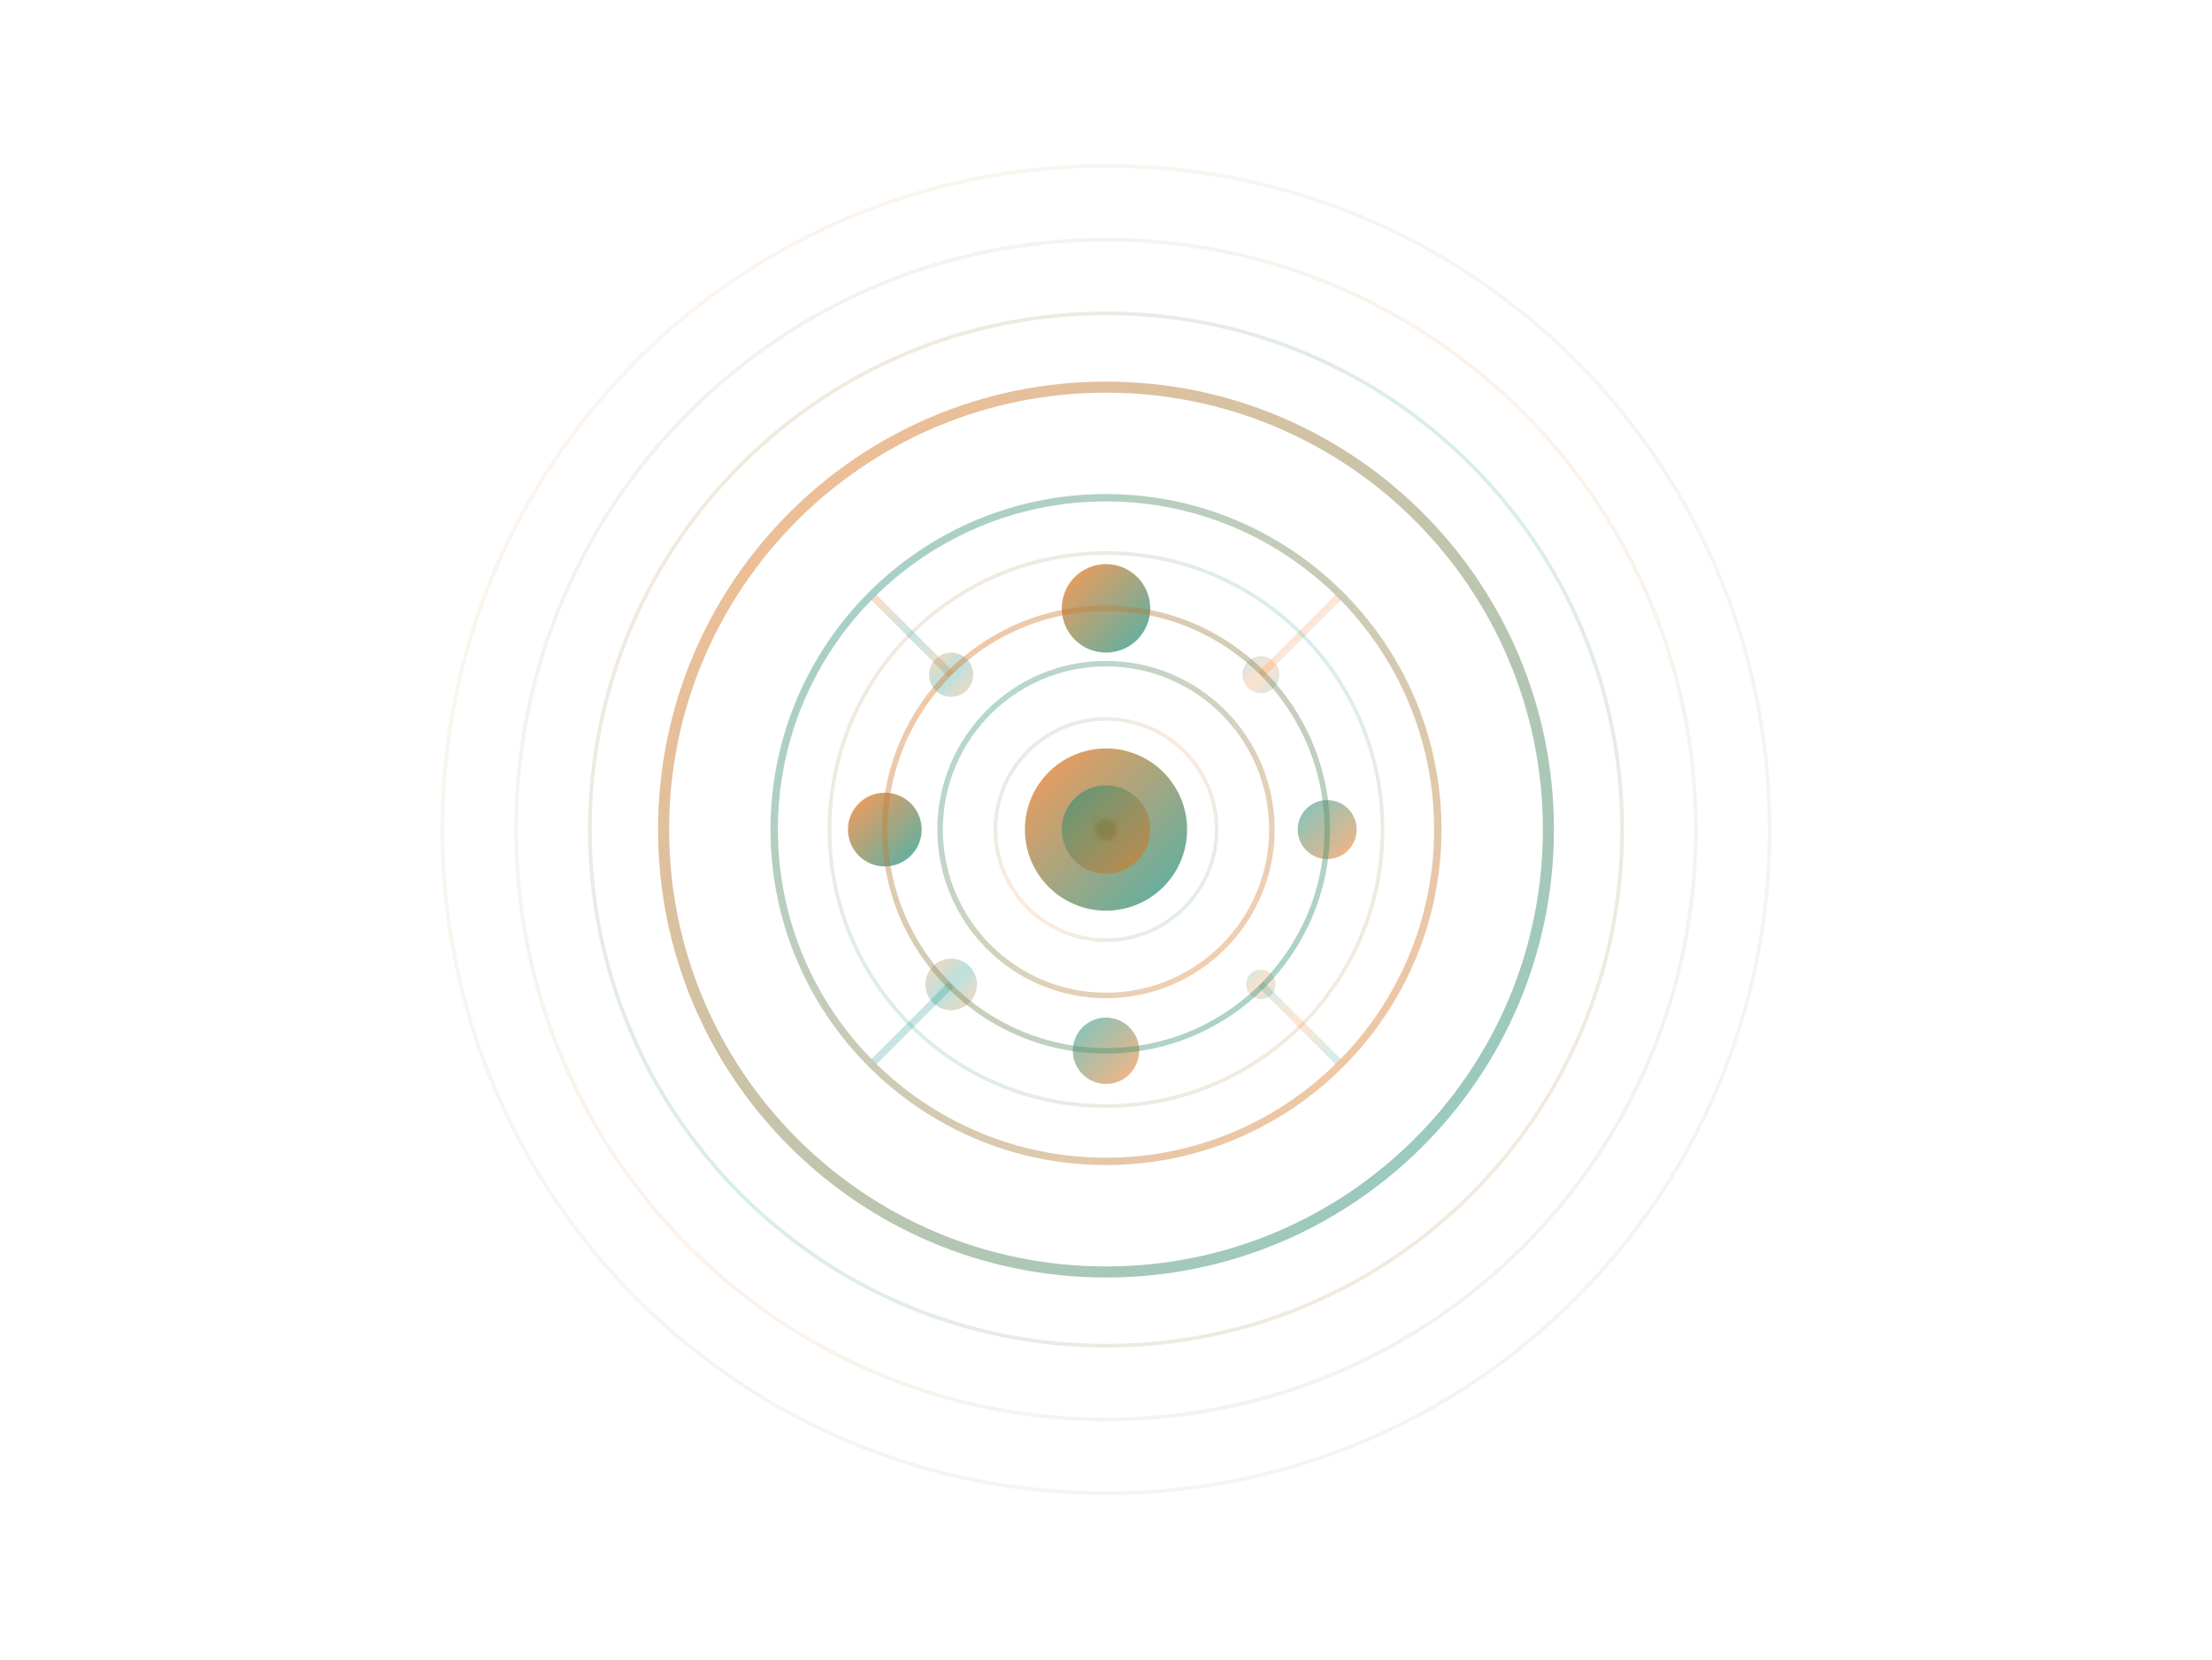
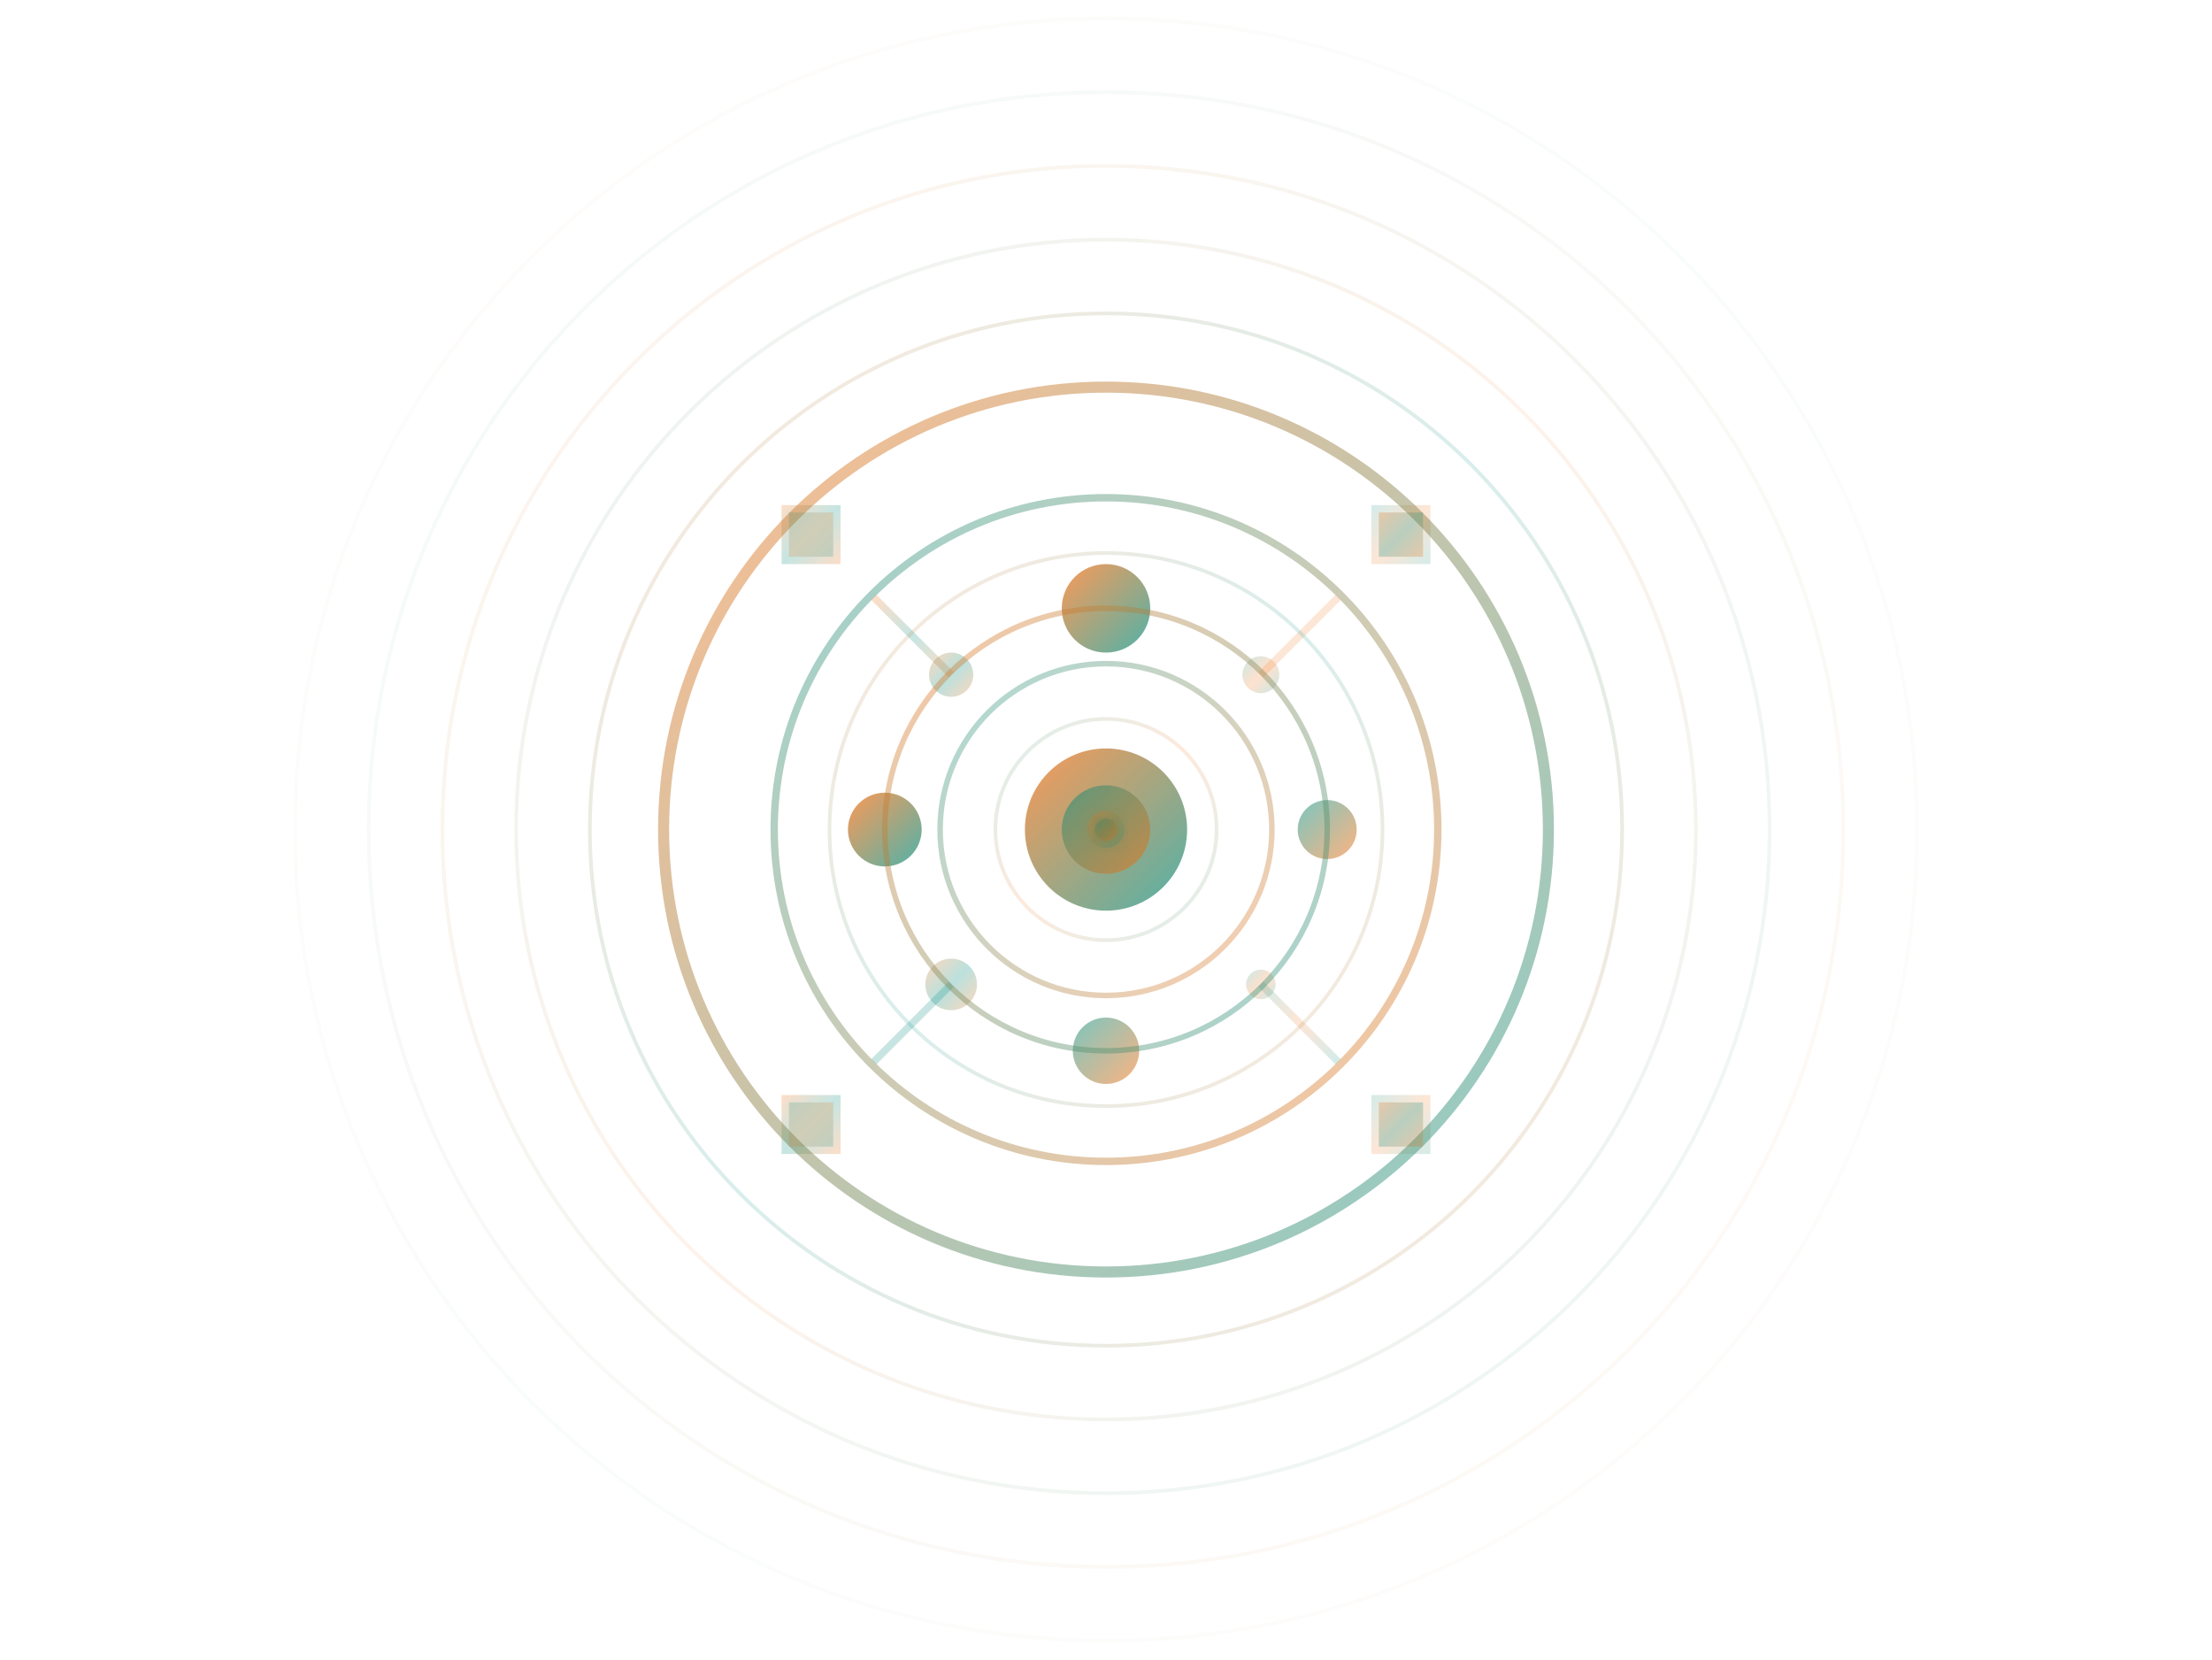
<svg xmlns="http://www.w3.org/2000/svg" width="600" height="450" viewBox="0 0 600 450">
  <defs>
    <linearGradient id="fractalGradient1" x1="0%" y1="0%" x2="100%" y2="100%">
      <stop offset="0%" style="stop-color:#f97316;stop-opacity:0.8" />
      <stop offset="100%" style="stop-color:#0d9488;stop-opacity:0.8" />
    </linearGradient>
    <linearGradient id="fractalGradient2" x1="0%" y1="0%" x2="100%" y2="100%">
      <stop offset="0%" style="stop-color:#0d9488;stop-opacity:0.6" />
      <stop offset="100%" style="stop-color:#f97316;stop-opacity:0.6" />
    </linearGradient>
    <linearGradient id="fractalGradient3" x1="0%" y1="0%" x2="100%" y2="100%">
      <stop offset="0%" style="stop-color:#f97316;stop-opacity:0.4" />
      <stop offset="50%" style="stop-color:#0d9488;stop-opacity:0.4" />
      <stop offset="100%" style="stop-color:#f97316;stop-opacity:0.4" />
    </linearGradient>
    <linearGradient id="fractalGradient4" x1="0%" y1="0%" x2="100%" y2="100%">
      <stop offset="0%" style="stop-color:#0d9488;stop-opacity:0.3" />
      <stop offset="50%" style="stop-color:#f97316;stop-opacity:0.3" />
      <stop offset="100%" style="stop-color:#0d9488;stop-opacity:0.3" />
    </linearGradient>
    <filter id="glow">
      <feGaussianBlur stdDeviation="2" result="coloredBlur" />
      <feMerge>
        <feMergeNode in="coloredBlur" />
        <feMergeNode in="SourceGraphic" />
      </feMerge>
    </filter>
    <filter id="glowStrong">
      <feGaussianBlur stdDeviation="3" result="coloredBlur" />
      <feMerge>
        <feMergeNode in="coloredBlur" />
        <feMergeNode in="SourceGraphic" />
      </feMerge>
    </filter>
  </defs>
  <g transform="translate(300, 225)">
    <g class="primary-fractal">
      <circle cx="0" cy="0" r="120" fill="none" stroke="url(#fractalGradient1)" stroke-width="3" opacity="0.6">
        <animateTransform attributeName="transform" type="rotate" values="0;360" dur="20s" repeatCount="indefinite" />
      </circle>
      <circle cx="0" cy="0" r="140" fill="none" stroke="url(#fractalGradient3)" stroke-width="1" opacity="0.4">
        <animateTransform attributeName="transform" type="rotate" values="0;-360" dur="25s" repeatCount="indefinite" />
      </circle>
      <circle cx="0" cy="0" r="160" fill="none" stroke="url(#fractalGradient4)" stroke-width="1" opacity="0.3">
        <animateTransform attributeName="transform" type="rotate" values="0;360" dur="30s" repeatCount="indefinite" />
      </circle>
      <g class="inner-fractal" transform="rotate(0)">
        <circle cx="0" cy="0" r="90" fill="none" stroke="url(#fractalGradient2)" stroke-width="2" opacity="0.7">
          <animateTransform attributeName="transform" type="rotate" values="0;-360" dur="15s" repeatCount="indefinite" />
        </circle>
        <g class="fractal-branches">
          <line x1="0" y1="-90" x2="0" y2="-60" stroke="url(#fractalGradient1)" stroke-width="3" opacity="0.8">
            <animateTransform attributeName="transform" type="rotate" values="0;360" dur="12s" repeatCount="indefinite" />
          </line>
          <circle cx="0" cy="-60" r="12" fill="url(#fractalGradient1)" opacity="0.9">
            <animateTransform attributeName="transform" type="rotate" values="0;360" dur="12s" repeatCount="indefinite" />
          </circle>
          <line x1="0" y1="90" x2="0" y2="60" stroke="url(#fractalGradient2)" stroke-width="3" opacity="0.8">
            <animateTransform attributeName="transform" type="rotate" values="0;-360" dur="10s" repeatCount="indefinite" />
          </line>
          <circle cx="0" cy="60" r="9" fill="url(#fractalGradient2)" opacity="0.9">
            <animateTransform attributeName="transform" type="rotate" values="0;-360" dur="10s" repeatCount="indefinite" />
          </circle>
          <line x1="-90" y1="0" x2="-60" y2="0" stroke="url(#fractalGradient1)" stroke-width="3" opacity="0.8">
            <animateTransform attributeName="transform" type="rotate" values="0;360" dur="14s" repeatCount="indefinite" />
          </line>
          <circle cx="-60" cy="0" r="10" fill="url(#fractalGradient1)" opacity="0.9">
            <animateTransform attributeName="transform" type="rotate" values="0;360" dur="14s" repeatCount="indefinite" />
          </circle>
          <line x1="90" y1="0" x2="60" y2="0" stroke="url(#fractalGradient2)" stroke-width="3" opacity="0.8">
            <animateTransform attributeName="transform" type="rotate" values="0;-360" dur="16s" repeatCount="indefinite" />
          </line>
          <circle cx="60" cy="0" r="8" fill="url(#fractalGradient2)" opacity="0.9">
            <animateTransform attributeName="transform" type="rotate" values="0;-360" dur="16s" repeatCount="indefinite" />
          </circle>
          <line x1="-63" y1="-63" x2="-42" y2="-42" stroke="url(#fractalGradient3)" stroke-width="2" opacity="0.6">
            <animateTransform attributeName="transform" type="rotate" values="0;360" dur="18s" repeatCount="indefinite" />
          </line>
          <circle cx="-42" cy="-42" r="6" fill="url(#fractalGradient3)" opacity="0.7">
            <animateTransform attributeName="transform" type="rotate" values="0;360" dur="18s" repeatCount="indefinite" />
          </circle>
          <line x1="63" y1="-63" x2="42" y2="-42" stroke="url(#fractalGradient4)" stroke-width="2" opacity="0.6">
            <animateTransform attributeName="transform" type="rotate" values="0;-360" dur="20s" repeatCount="indefinite" />
          </line>
          <circle cx="42" cy="-42" r="5" fill="url(#fractalGradient4)" opacity="0.7">
            <animateTransform attributeName="transform" type="rotate" values="0;-360" dur="20s" repeatCount="indefinite" />
          </circle>
          <line x1="-63" y1="63" x2="-42" y2="42" stroke="url(#fractalGradient3)" stroke-width="2" opacity="0.6">
            <animateTransform attributeName="transform" type="rotate" values="0;360" dur="22s" repeatCount="indefinite" />
          </line>
          <circle cx="-42" cy="42" r="7" fill="url(#fractalGradient3)" opacity="0.7">
            <animateTransform attributeName="transform" type="rotate" values="0;360" dur="22s" repeatCount="indefinite" />
          </circle>
          <line x1="63" y1="63" x2="42" y2="42" stroke="url(#fractalGradient4)" stroke-width="2" opacity="0.6">
            <animateTransform attributeName="transform" type="rotate" values="0;-360" dur="24s" repeatCount="indefinite" />
          </line>
          <circle cx="42" cy="42" r="4" fill="url(#fractalGradient4)" opacity="0.7">
            <animateTransform attributeName="transform" type="rotate" values="0;-360" dur="24s" repeatCount="indefinite" />
          </circle>
        </g>
        <g class="secondary-rings">
          <circle cx="0" cy="0" r="60" fill="none" stroke="url(#fractalGradient1)" stroke-width="1.5" opacity="0.5">
            <animateTransform attributeName="transform" type="rotate" values="0;-360" dur="18s" repeatCount="indefinite" />
          </circle>
          <circle cx="0" cy="0" r="45" fill="none" stroke="url(#fractalGradient2)" stroke-width="1.5" opacity="0.6">
            <animateTransform attributeName="transform" type="rotate" values="0;360" dur="22s" repeatCount="indefinite" />
          </circle>
          <circle cx="0" cy="0" r="75" fill="none" stroke="url(#fractalGradient3)" stroke-width="1" opacity="0.4">
            <animateTransform attributeName="transform" type="rotate" values="0;-360" dur="26s" repeatCount="indefinite" />
          </circle>
          <circle cx="0" cy="0" r="30" fill="none" stroke="url(#fractalGradient4)" stroke-width="1" opacity="0.5">
            <animateTransform attributeName="transform" type="rotate" values="0;360" dur="28s" repeatCount="indefinite" />
          </circle>
        </g>
      </g>
      <g class="particles">
        <circle cx="0" cy="0" r="3" fill="#f97316" opacity="0.8" filter="url(#glow)">
          <animate attributeName="cx" values="0;30;0;-30;0" dur="8s" repeatCount="indefinite" />
          <animate attributeName="cy" values="0;-30;0;30;0" dur="8s" repeatCount="indefinite" />
          <animate attributeName="opacity" values="0.8;1;0.8" dur="4s" repeatCount="indefinite" />
        </circle>
        <circle cx="0" cy="0" r="2" fill="#0d9488" opacity="0.7" filter="url(#glow)">
          <animate attributeName="cx" values="0;-25;0;25;0" dur="6s" repeatCount="indefinite" />
          <animate attributeName="cy" values="0;25;0;-25;0" dur="6s" repeatCount="indefinite" />
          <animate attributeName="opacity" values="0.7;1;0.7" dur="3s" repeatCount="indefinite" />
        </circle>
        <circle cx="0" cy="0" r="1.5" fill="#f97316" opacity="0.6" filter="url(#glow)">
          <animate attributeName="cx" values="0;40;0;-40;0" dur="10s" repeatCount="indefinite" />
          <animate attributeName="cy" values="0;-40;0;40;0" dur="10s" repeatCount="indefinite" />
          <animate attributeName="opacity" values="0.6;0.9;0.6" dur="5s" repeatCount="indefinite" />
        </circle>
+         <circle cx="0" cy="0" r="2.5" fill="#0d9488" opacity="0.5" filter="url(#glowStrong)">
+           <animate attributeName="cx" values="0;50;0;-50;0" dur="12s" repeatCount="indefinite" />
+           <animate attributeName="cy" values="0;-50;0;50;0" dur="12s" repeatCount="indefinite" />
+           <animate attributeName="opacity" values="0.5;0.8;0.5" dur="6s" repeatCount="indefinite" />
+         </circle>
+         <circle cx="0" cy="0" r="1" fill="#f97316" opacity="0.4" filter="url(#glow)">
+           <animate attributeName="cx" values="0;-35;0;35;0" dur="7s" repeatCount="indefinite" />
+           <animate attributeName="cy" values="0;35;0;-35;0" dur="7s" repeatCount="indefinite" />
+           <animate attributeName="opacity" values="0.4;0.7;0.4" dur="3.5s" repeatCount="indefinite" />
+         </circle>
+         <circle cx="0" cy="0" r="0.8" fill="#0d9488" opacity="0.3" filter="url(#glow)">
+           <animate attributeName="cx" values="0;45;0;-45;0" dur="9s" repeatCount="indefinite" />
+           <animate attributeName="cy" values="0;-45;0;45;0" dur="9s" repeatCount="indefinite" />
+           <animate attributeName="opacity" values="0.3;0.6;0.3" dur="4.5s" repeatCount="indefinite" />
+         </circle>
      </g>
    </g>
    <circle cx="0" cy="0" r="22" fill="url(#fractalGradient1)" opacity="0.9">
      <animate attributeName="r" values="22;27;22" dur="3s" repeatCount="indefinite" />
      <animate attributeName="opacity" values="0.9;1;0.9" dur="3s" repeatCount="indefinite" />
    </circle>
    <circle cx="0" cy="0" r="12" fill="url(#fractalGradient2)" opacity="1">
      <animate attributeName="r" values="12;15;12" dur="2s" repeatCount="indefinite" />
    </circle>
+     <g class="cube-elements">
+       <g transform="translate(-80, -80)">
+         <rect x="-8" y="-8" width="16" height="16" fill="url(#fractalGradient3)" opacity="0.6">
+           <animateTransform attributeName="transform" type="rotate" values="0;360" dur="15s" repeatCount="indefinite" />
+         </rect>
+         <rect x="-6" y="-6" width="12" height="12" fill="url(#fractalGradient4)" opacity="0.7">
+           <animateTransform attributeName="transform" type="rotate" values="0;-360" dur="12s" repeatCount="indefinite" />
+         </rect>
+       </g>
+       <g transform="translate(80, -80)">
+         <rect x="-8" y="-8" width="16" height="16" fill="url(#fractalGradient4)" opacity="0.6">
+           <animateTransform attributeName="transform" type="rotate" values="0;-360" dur="18s" repeatCount="indefinite" />
+         </rect>
+         <rect x="-6" y="-6" width="12" height="12" fill="url(#fractalGradient3)" opacity="0.7">
+           <animateTransform attributeName="transform" type="rotate" values="0;360" dur="14s" repeatCount="indefinite" />
+         </rect>
+       </g>
+       <g transform="translate(-80, 80)">
+         <rect x="-8" y="-8" width="16" height="16" fill="url(#fractalGradient3)" opacity="0.6">
+           <animateTransform attributeName="transform" type="rotate" values="0;360" dur="20s" repeatCount="indefinite" />
+         </rect>
+         <rect x="-6" y="-6" width="12" height="12" fill="url(#fractalGradient4)" opacity="0.7">
+           <animateTransform attributeName="transform" type="rotate" values="0;-360" dur="16s" repeatCount="indefinite" />
+         </rect>
+       </g>
+       <g transform="translate(80, 80)">
+         <rect x="-8" y="-8" width="16" height="16" fill="url(#fractalGradient4)" opacity="0.6">
+           <animateTransform attributeName="transform" type="rotate" values="0;-360" dur="22s" repeatCount="indefinite" />
+         </rect>
+         <rect x="-6" y="-6" width="12" height="12" fill="url(#fractalGradient3)" opacity="0.7">
+           <animateTransform attributeName="transform" type="rotate" values="0;360" dur="18s" repeatCount="indefinite" />
+         </rect>
+       </g>
+     </g>
+     <g class="connection-lines">
+       <line x1="-80" y1="-80" x2="80" y2="-80" stroke="url(#fractalGradient3)" stroke-width="1" opacity="0.4">
+         <animate attributeName="opacity" values="0.4;0.6;0.4" dur="4s" repeatCount="indefinite" />
+       </line>
+       <line x1="-80" y1="80" x2="80" y2="80" stroke="url(#fractalGradient4)" stroke-width="1" opacity="0.4">
+         <animate attributeName="opacity" values="0.4;0.6;0.4" dur="4.5s" repeatCount="indefinite" />
+       </line>
+       <line x1="-80" y1="-80" x2="-80" y2="80" stroke="url(#fractalGradient3)" stroke-width="1" opacity="0.4">
+         <animate attributeName="opacity" values="0.4;0.6;0.4" dur="5s" repeatCount="indefinite" />
+       </line>
+       <line x1="80" y1="-80" x2="80" y2="80" stroke="url(#fractalGradient4)" stroke-width="1" opacity="0.4">
+         <animate attributeName="opacity" values="0.4;0.6;0.4" dur="5.5s" repeatCount="indefinite" />
+       </line>
+     </g>
  </g>
  <circle cx="300" cy="225" r="180" fill="none" stroke="url(#fractalGradient1)" stroke-width="1" opacity="0.1">
    <animate attributeName="opacity" values="0.1;0.3;0.1" dur="4s" repeatCount="indefinite" />
  </circle>
+   <circle cx="300" cy="225" r="200" fill="none" stroke="url(#fractalGradient2)" stroke-width="1" opacity="0.08">
+     <animate attributeName="opacity" values="0.08;0.25;0.08" dur="6s" repeatCount="indefinite" />
+   </circle>
+   <circle cx="300" cy="225" r="220" fill="none" stroke="url(#fractalGradient3)" stroke-width="1" opacity="0.06">
+     <animate attributeName="opacity" values="0.06;0.2;0.06" dur="8s" repeatCount="indefinite" />
+   </circle>
+   <g class="depth-indicators">
+     <circle cx="300" cy="225" r="5" fill="url(#fractalGradient1)" opacity="0.4" filter="url(#glowStrong)">
+       <animate attributeName="r" values="5;8;5" dur="3s" repeatCount="indefinite" />
+       <animate attributeName="opacity" values="0.4;0.7;0.4" dur="3s" repeatCount="indefinite" />
+     </circle>
+     <circle cx="300" cy="225" r="3" fill="url(#fractalGradient2)" opacity="0.6" filter="url(#glow)">
+       <animate attributeName="r" values="3;5;3" dur="2s" repeatCount="indefinite" />
+       <animate attributeName="opacity" values="0.6;0.9;0.6" dur="2s" repeatCount="indefinite" />
+     </circle>
+   </g>
</svg>
